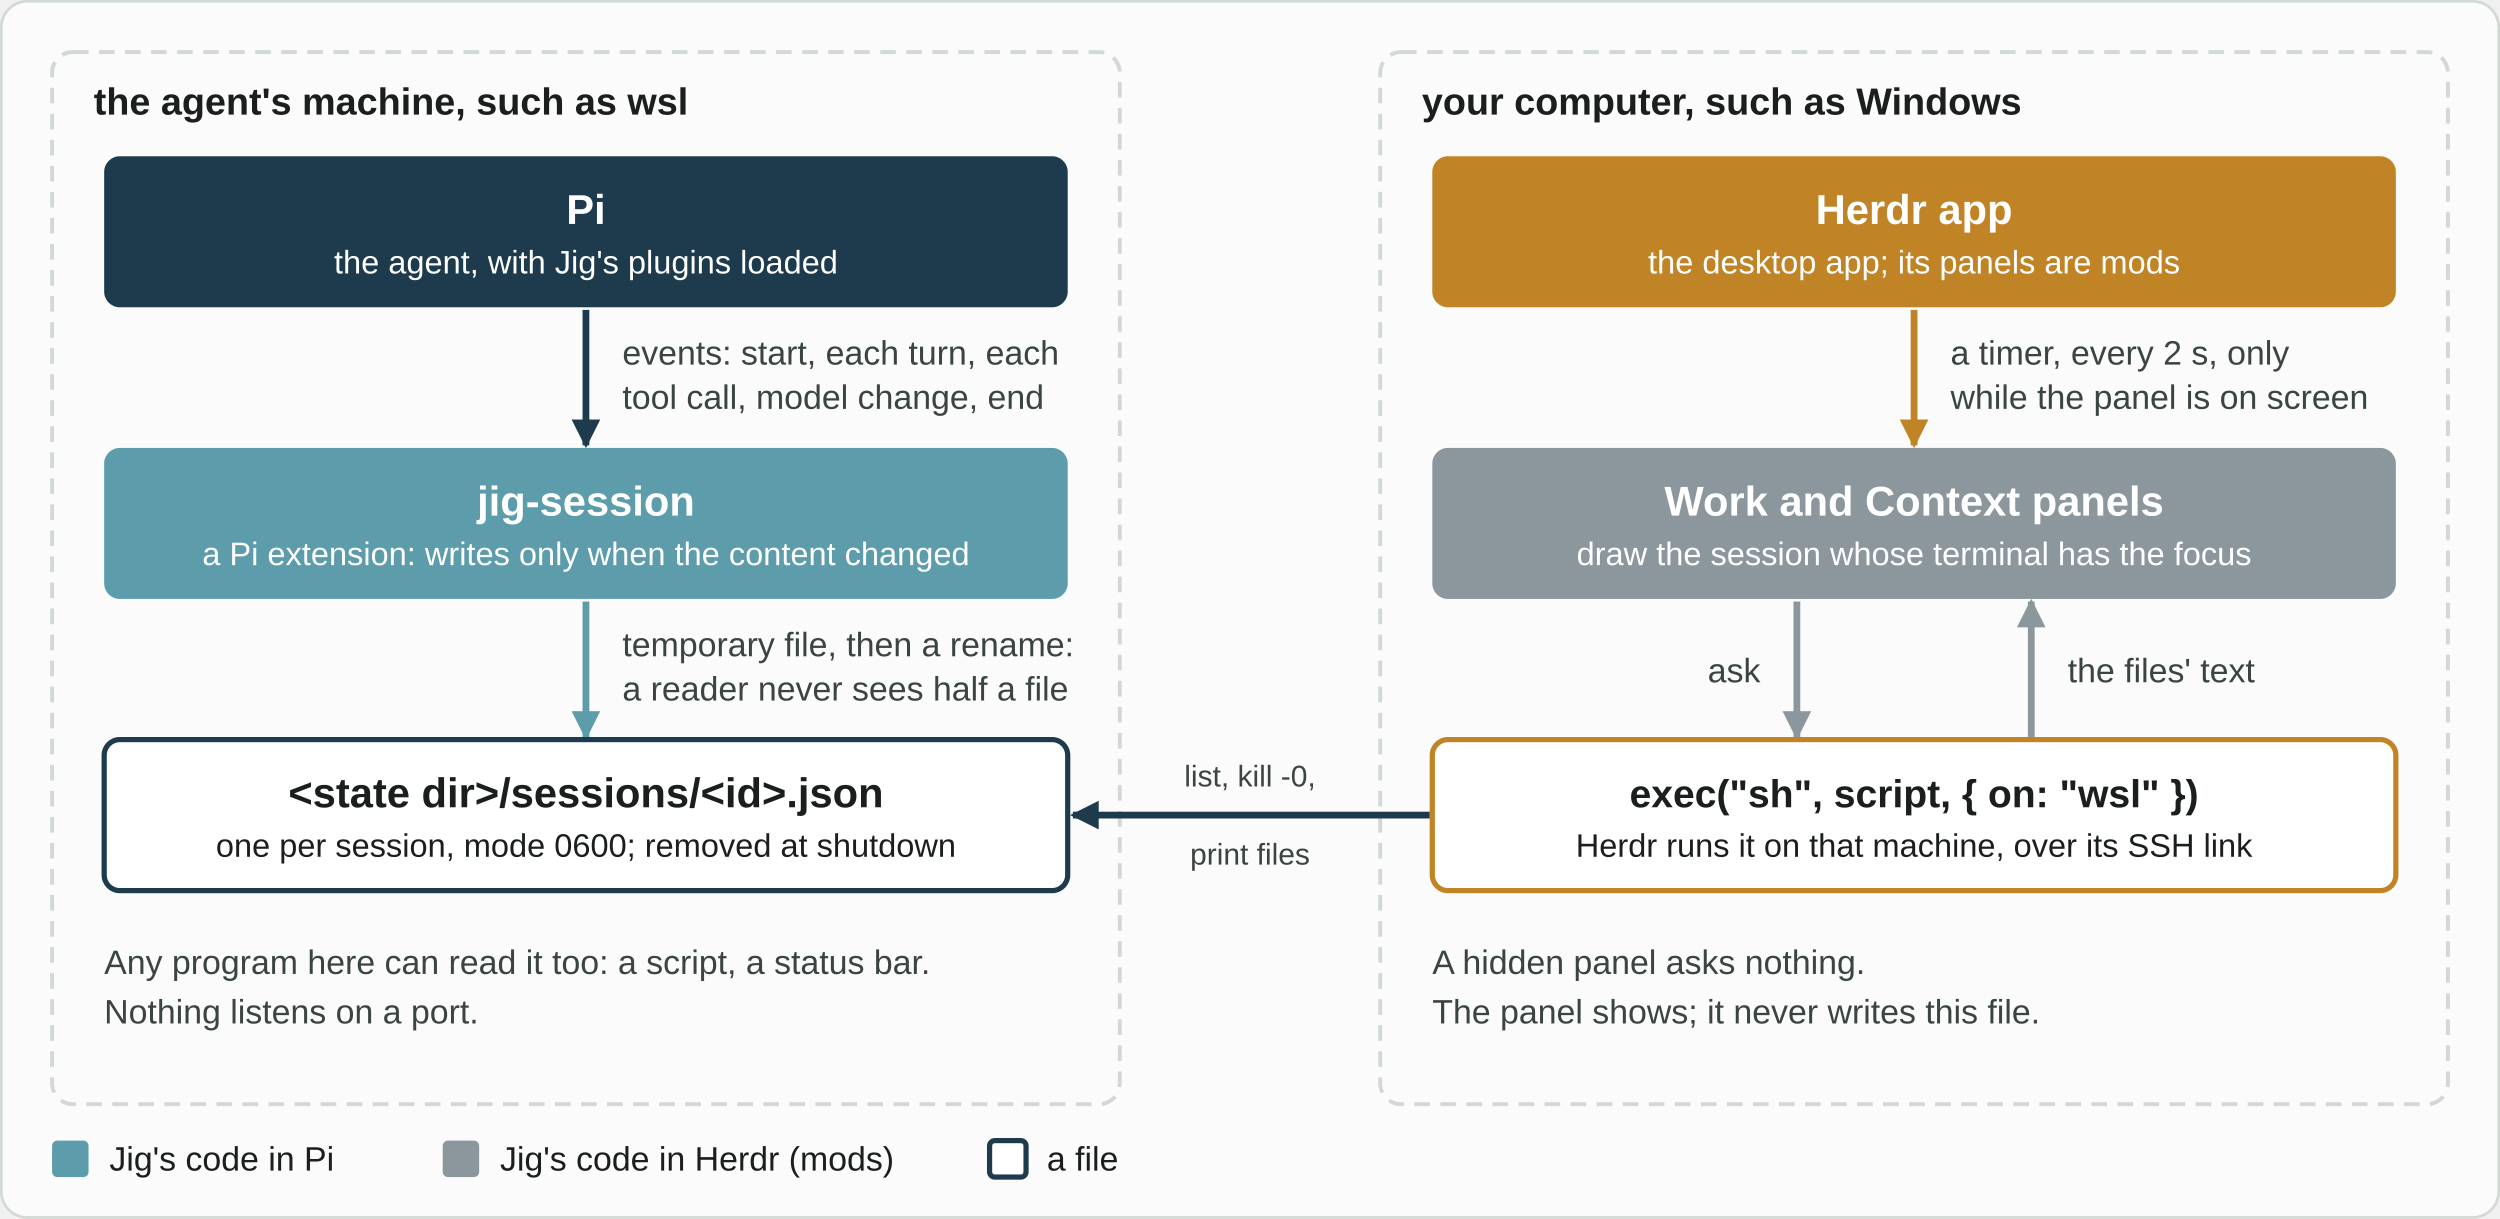
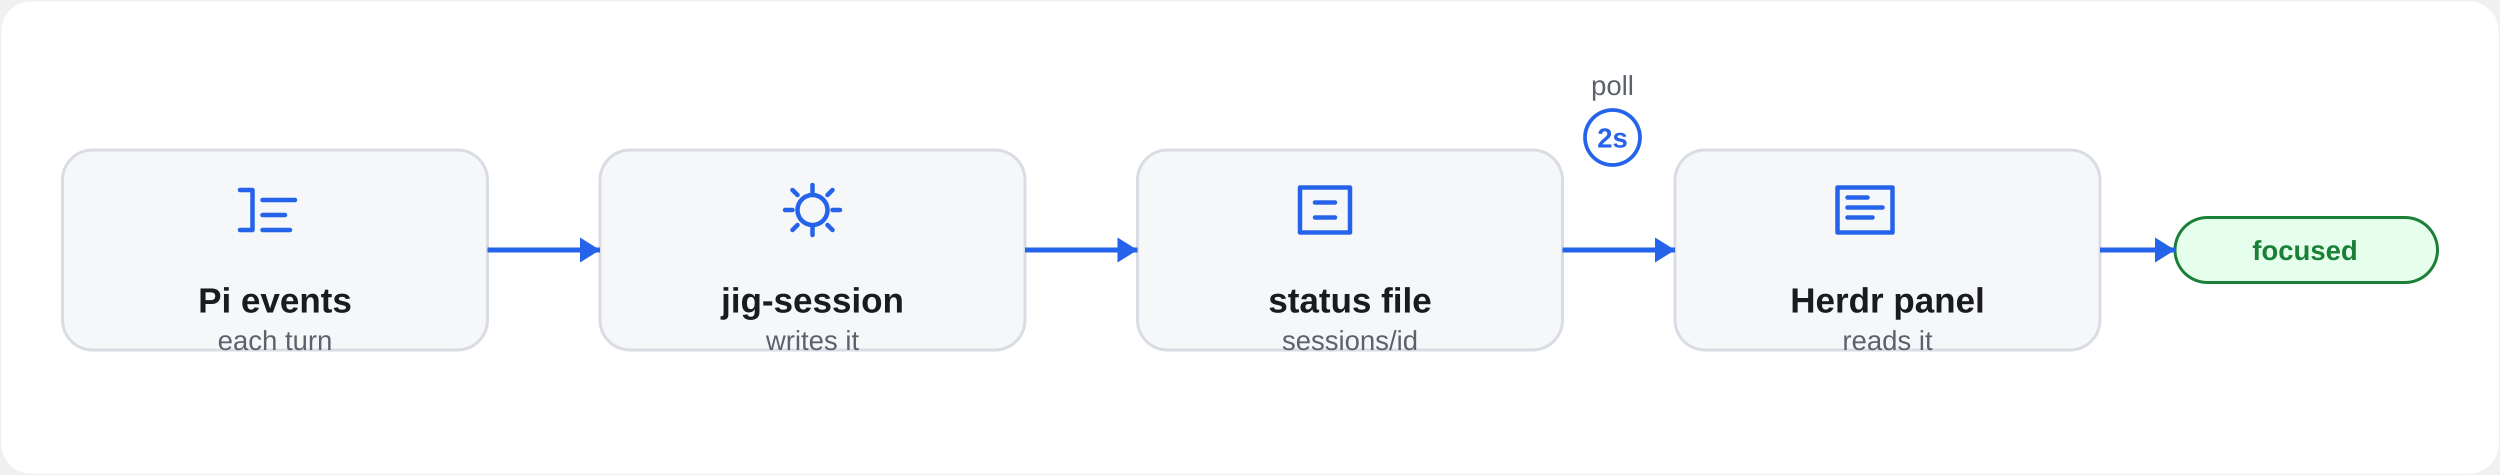
- <svg xmlns="http://www.w3.org/2000/svg" width="960" height="468" viewBox="0 0 960 468" role="img" aria-label="How a session's status file gets from Pi to the Herdr panels. On the agent's machine, such as wsl, Pi tells jig-session about each event: session start, each turn, tool calls, a model change. jig-session writes sessions/&lt;id&gt;.json in the state dir, through a temporary file and a rename, and removes it at shutdown. On your computer, such as Windows, the Herdr app shows the Work and Context panels. Every 2 seconds, and only while a panel is on screen, the panel calls Herdr's exec with on set to the machine; Herdr runs one sh script there, which lists the status files, checks each pid and prints them. The panel draws the session whose terminal has the focus." font-family="IBM Plex Sans, Segoe UI, Arial, sans-serif">
-   <rect x="0.5" y="0.5" width="959" height="467" rx="10" fill="#FAFBFA" stroke="#D2D9D3" />
-   <defs>
-     <marker id="sessfile-head-1d3b4d" viewBox="0 0 10 10" refX="9" refY="5" markerUnits="userSpaceOnUse" markerWidth="11" markerHeight="11" orient="auto">
-       <path d="M0,0 L10,5 L0,10 z" fill="#1D3B4D" />
-     </marker>
-     <marker id="sessfile-head-5c9cab" viewBox="0 0 10 10" refX="9" refY="5" markerUnits="userSpaceOnUse" markerWidth="11" markerHeight="11" orient="auto">
-       <path d="M0,0 L10,5 L0,10 z" fill="#5C9CAB" />
-     </marker>
-     <marker id="sessfile-head-c08326" viewBox="0 0 10 10" refX="9" refY="5" markerUnits="userSpaceOnUse" markerWidth="11" markerHeight="11" orient="auto">
-       <path d="M0,0 L10,5 L0,10 z" fill="#C08326" />
-     </marker>
-     <marker id="sessfile-head-8c979d" viewBox="0 0 10 10" refX="9" refY="5" markerUnits="userSpaceOnUse" markerWidth="11" markerHeight="11" orient="auto">
-       <path d="M0,0 L10,5 L0,10 z" fill="#8C979D" />
-     </marker>
-   </defs>
-   <rect x="20" y="20" width="410" height="404" rx="8" fill="none" stroke="#D2D9D3" stroke-width="1.5" stroke-dasharray="6 4" />
-   <text x="36" y="44" font-size="14.5" fill="#1A1F1D" font-weight="700">the agent's machine, such as wsl</text>
-   <rect x="530" y="20" width="410" height="404" rx="8" fill="none" stroke="#D2D9D3" stroke-width="1.5" stroke-dasharray="6 4" />
-   <text x="546" y="44" font-size="14.5" fill="#1A1F1D" font-weight="700">your computer, such as Windows</text>
-   <rect x="40" y="60" width="370" height="58" rx="6" fill="#1D3B4D" />
-   <text x="225" y="86" font-size="16" fill="#FFFFFF" font-weight="700" text-anchor="middle">Pi</text>
-   <text x="225" y="105" font-size="12.5" fill="#FFFFFF" text-anchor="middle">the agent, with Jig's plugins loaded</text>
-   <path d="M225 119 V171" fill="none" stroke="#1D3B4D" stroke-width="2.6" marker-end="url(#sessfile-head-1d3b4d)" />
-   <text x="239" y="140" font-size="13" fill="#3A4440">events: start, each turn, each</text>
-   <text x="239" y="157" font-size="13" fill="#3A4440">tool call, model change, end</text>
-   <rect x="40" y="172" width="370" height="58" rx="6" fill="#5C9CAB" />
-   <text x="225" y="198" font-size="16" fill="#FFFFFF" font-weight="700" text-anchor="middle">jig-session</text>
-   <text x="225" y="217" font-size="12.5" fill="#FFFFFF" text-anchor="middle">a Pi extension: writes only when the content changed</text>
-   <path d="M225 231 V283" fill="none" stroke="#5C9CAB" stroke-width="2.6" marker-end="url(#sessfile-head-5c9cab)" />
-   <text x="239" y="252" font-size="13" fill="#3A4440">temporary file, then a rename:</text>
-   <text x="239" y="269" font-size="13" fill="#3A4440">a reader never sees half a file</text>
-   <rect x="40" y="284" width="370" height="58" rx="6" fill="#FFFFFF" stroke="#1D3B4D" stroke-width="2" />
-   <text x="225" y="310" font-size="16" fill="#1A1F1D" font-weight="700" text-anchor="middle">&lt;state dir&gt;/sessions/&lt;id&gt;.json</text>
-   <text x="225" y="329" font-size="12.5" fill="#1A1F1D" text-anchor="middle">one per session, mode 0600; removed at shutdown</text>
-   <text x="40" y="374" font-size="13" fill="#3A4440">Any program here can read it too: a script, a status bar.</text>
-   <text x="40" y="393" font-size="13" fill="#3A4440">Nothing listens on a port.</text>
-   <rect x="550" y="60" width="370" height="58" rx="6" fill="#C08326" />
-   <text x="735" y="86" font-size="16" fill="#FFFFFF" font-weight="700" text-anchor="middle">Herdr app</text>
-   <text x="735" y="105" font-size="12.5" fill="#FFFFFF" text-anchor="middle">the desktop app; its panels are mods</text>
-   <path d="M735 119 V171" fill="none" stroke="#C08326" stroke-width="2.6" marker-end="url(#sessfile-head-c08326)" />
-   <text x="749" y="140" font-size="13" fill="#3A4440">a timer, every 2 s, only</text>
-   <text x="749" y="157" font-size="13" fill="#3A4440">while the panel is on screen</text>
-   <rect x="550" y="172" width="370" height="58" rx="6" fill="#8C979D" />
-   <text x="735" y="198" font-size="16" fill="#FFFFFF" font-weight="700" text-anchor="middle">Work and Context panels</text>
-   <text x="735" y="217" font-size="12.5" fill="#FFFFFF" text-anchor="middle">draw the session whose terminal has the focus</text>
-   <path d="M690 231 V283" fill="none" stroke="#8C979D" stroke-width="2.6" marker-end="url(#sessfile-head-8c979d)" />
-   <text x="676" y="262" font-size="13" fill="#3A4440" text-anchor="end">ask</text>
-   <path d="M780 283 V231" fill="none" stroke="#8C979D" stroke-width="2.6" marker-end="url(#sessfile-head-8c979d)" />
-   <text x="794" y="262" font-size="13" fill="#3A4440">the files' text</text>
-   <rect x="550" y="284" width="370" height="58" rx="6" fill="#FFFFFF" stroke="#C08326" stroke-width="2" />
-   <text x="735" y="310" font-size="15" fill="#1A1F1D" font-weight="700" text-anchor="middle">exec("sh", script, { on: "wsl" })</text>
-   <text x="735" y="329" font-size="12.5" fill="#1A1F1D" text-anchor="middle">Herdr runs it on that machine, over its SSH link</text>
-   <text x="550" y="374" font-size="13" fill="#3A4440">A hidden panel asks nothing.</text>
-   <text x="550" y="393" font-size="13" fill="#3A4440">The panel shows; it never writes this file.</text>
-   <path d="M549 313 H412" fill="none" stroke="#1D3B4D" stroke-width="2.6" marker-end="url(#sessfile-head-1d3b4d)" />
-   <text x="480" y="302" font-size="11.5" fill="#3A4440" text-anchor="middle">list, kill -0,</text>
-   <text x="480" y="332" font-size="11.5" fill="#3A4440" text-anchor="middle">print files</text>
-   <rect x="20" y="438" width="14" height="14" rx="2" fill="#5C9CAB" />
-   <text x="42" y="449.5" font-size="13" fill="#1A1F1D">Jig's code in Pi</text>
-   <rect x="170" y="438" width="14" height="14" rx="2" fill="#8C979D" />
-   <text x="192" y="449.5" font-size="13" fill="#1A1F1D">Jig's code in Herdr (mods)</text>
-   <rect x="380" y="438" width="14" height="14" rx="2" fill="#FFFFFF" stroke="#1D3B4D" stroke-width="2" />
-   <text x="402" y="449.5" font-size="13" fill="#1A1F1D">a file</text>
+ <svg xmlns="http://www.w3.org/2000/svg" width="1000" height="190" viewBox="0 0 1000 190" role="img" aria-label="Pi tells jig-session about each event; jig-session writes the session's status file by a temporary file and a rename; the Herdr panel reads the files every two seconds while it is shown and draws the focused session." font-family="IBM Plex Sans, Segoe UI, Arial, sans-serif">
+   <style>
+     .bg{fill:#fff}.node{fill:#f6f7f9;stroke:#d9dde3;stroke-width:1.2}.label{fill:#1a1b1e;font-size:14px;font-weight:700}
+     .sub{fill:#5c626b;font-size:11px}.accent{fill:none;stroke:#2563eb;stroke-width:1.8;stroke-linecap:round;stroke-linejoin:round}
+     .path{fill:none;stroke:#2563eb;stroke-width:2}.arrowhead{fill:#2563eb}.marker{fill:#fff;stroke:#2563eb;stroke-width:1.5}
+     .glyph{fill:#2563eb;font-size:11px;font-weight:700}.chip{fill:#e6ffec;stroke:#1a7f37;stroke-width:1.2}.chip-text{fill:#1a7f37;font-size:11px;font-weight:700}
+     @media (prefers-color-scheme: dark){
+       .bg{fill:#111113}.node{fill:#18181b;stroke:#2c2c31}.label{fill:#e7e7ea}.sub{fill:#9a9aa2}
+       .accent{stroke:#7aa2f7}.path{stroke:#7aa2f7}.arrowhead{fill:#7aa2f7}.marker{fill:#18181b;stroke:#7aa2f7}
+       .glyph{fill:#7aa2f7}.chip{fill:#14251a;stroke:#6ccb8a}.chip-text{fill:#6ccb8a}
+     }
+   </style>
+   <rect class="bg" x="0.5" y="0.5" width="999" height="189" rx="12" />
+   <rect class="node" x="25" y="60" width="170" height="80" rx="12" />
+   <path class="accent" d="M96 76 h5 v16 h-5 M105 80 h13 M105 86 h9 M105 92 h11" />
+   <text class="label" x="110" y="125" text-anchor="middle">Pi events</text>
+   <text class="sub" x="110" y="140" text-anchor="middle">each turn</text>
+   <rect class="node" x="240" y="60" width="170" height="80" rx="12" />
+   <circle class="accent" cx="325" cy="84" r="6" />
+   <path class="accent" d="M325 74 v3 M325 91 v3 M314 84 h3 M333 84 h3 M317 76 l2 2 M333 76 l-2 2 M317 92 l2 -2 M333 92 l-2 -2" />
+   <text class="label" x="325" y="125" text-anchor="middle">jig-session</text>
+   <text class="sub" x="325" y="140" text-anchor="middle">writes it</text>
+   <rect class="node" x="455" y="60" width="170" height="80" rx="12" />
+   <path class="accent" d="M520 75 h20 v18 h-20 z M526 81 h8 M526 87 h8 M526 93 h6" />
+   <text class="label" x="540" y="125" text-anchor="middle">status file</text>
+   <text class="sub" x="540" y="140" text-anchor="middle">sessions/id</text>
+   <rect class="node" x="670" y="60" width="170" height="80" rx="12" />
+   <path class="accent" d="M735 75 h22 v18 h-22 z M739 79 h8 M739 83 h14 M739 87 h10" />
+   <text class="label" x="755" y="125" text-anchor="middle">Herdr panel</text>
+   <text class="sub" x="755" y="140" text-anchor="middle">reads it</text>
+   <path class="path" d="M195 100 H240" />
+   <path id="sessionfile-arrow-1" class="arrowhead" d="M232 95 L240 100 L232 105 z" />
+   <path class="path" d="M410 100 H455" />
+   <path id="sessionfile-arrow-2" class="arrowhead" d="M447 95 L455 100 L447 105 z" />
+   <path class="path" d="M625 100 H670" />
+   <path id="sessionfile-arrow-3" class="arrowhead" d="M662 95 L670 100 L662 105 z" />
+   <circle class="marker" cx="645" cy="55" r="11" />
+   <text class="glyph" x="645" y="59" text-anchor="middle">2s</text>
+   <text class="sub" x="645" y="38" text-anchor="middle">poll</text>
+   <rect class="chip" x="870" y="87" width="105" height="26" rx="13" />
+   <text class="chip-text" x="922" y="104" text-anchor="middle">focused</text>
+   <path class="path" d="M840 100 H870" />
+   <path id="sessionfile-arrow-4" class="arrowhead" d="M862 95 L870 100 L862 105 z" />
</svg>
